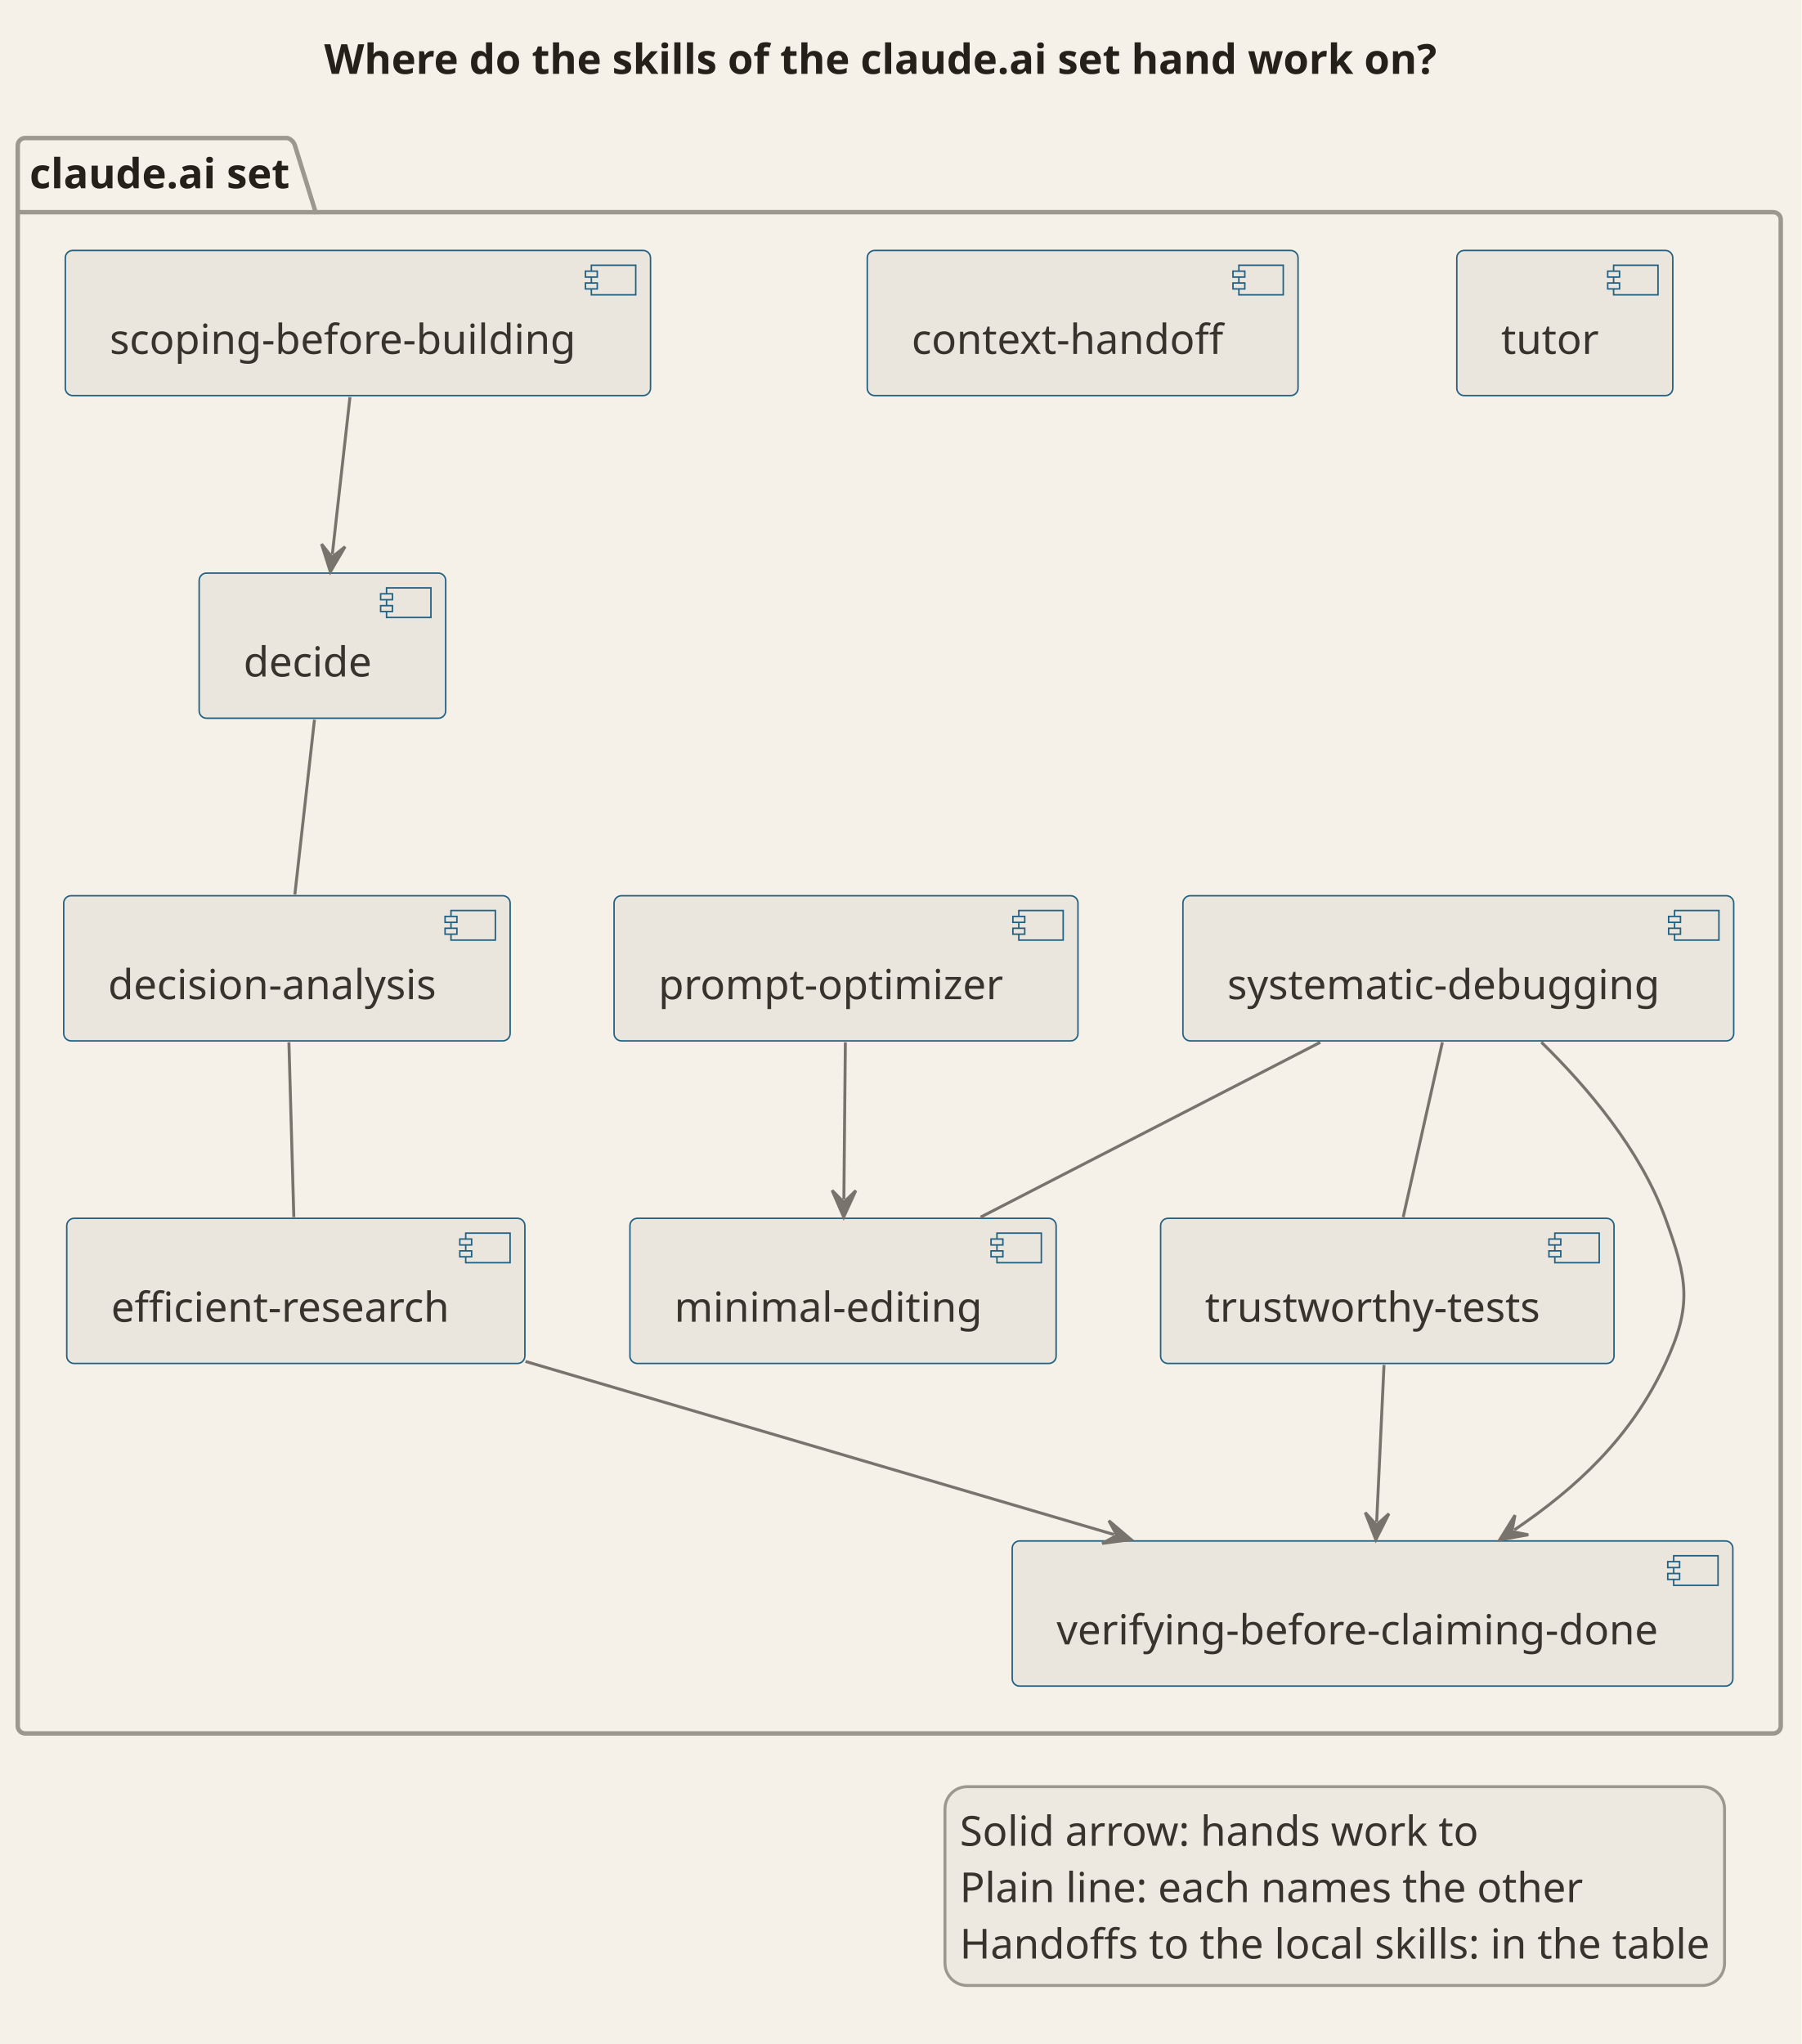
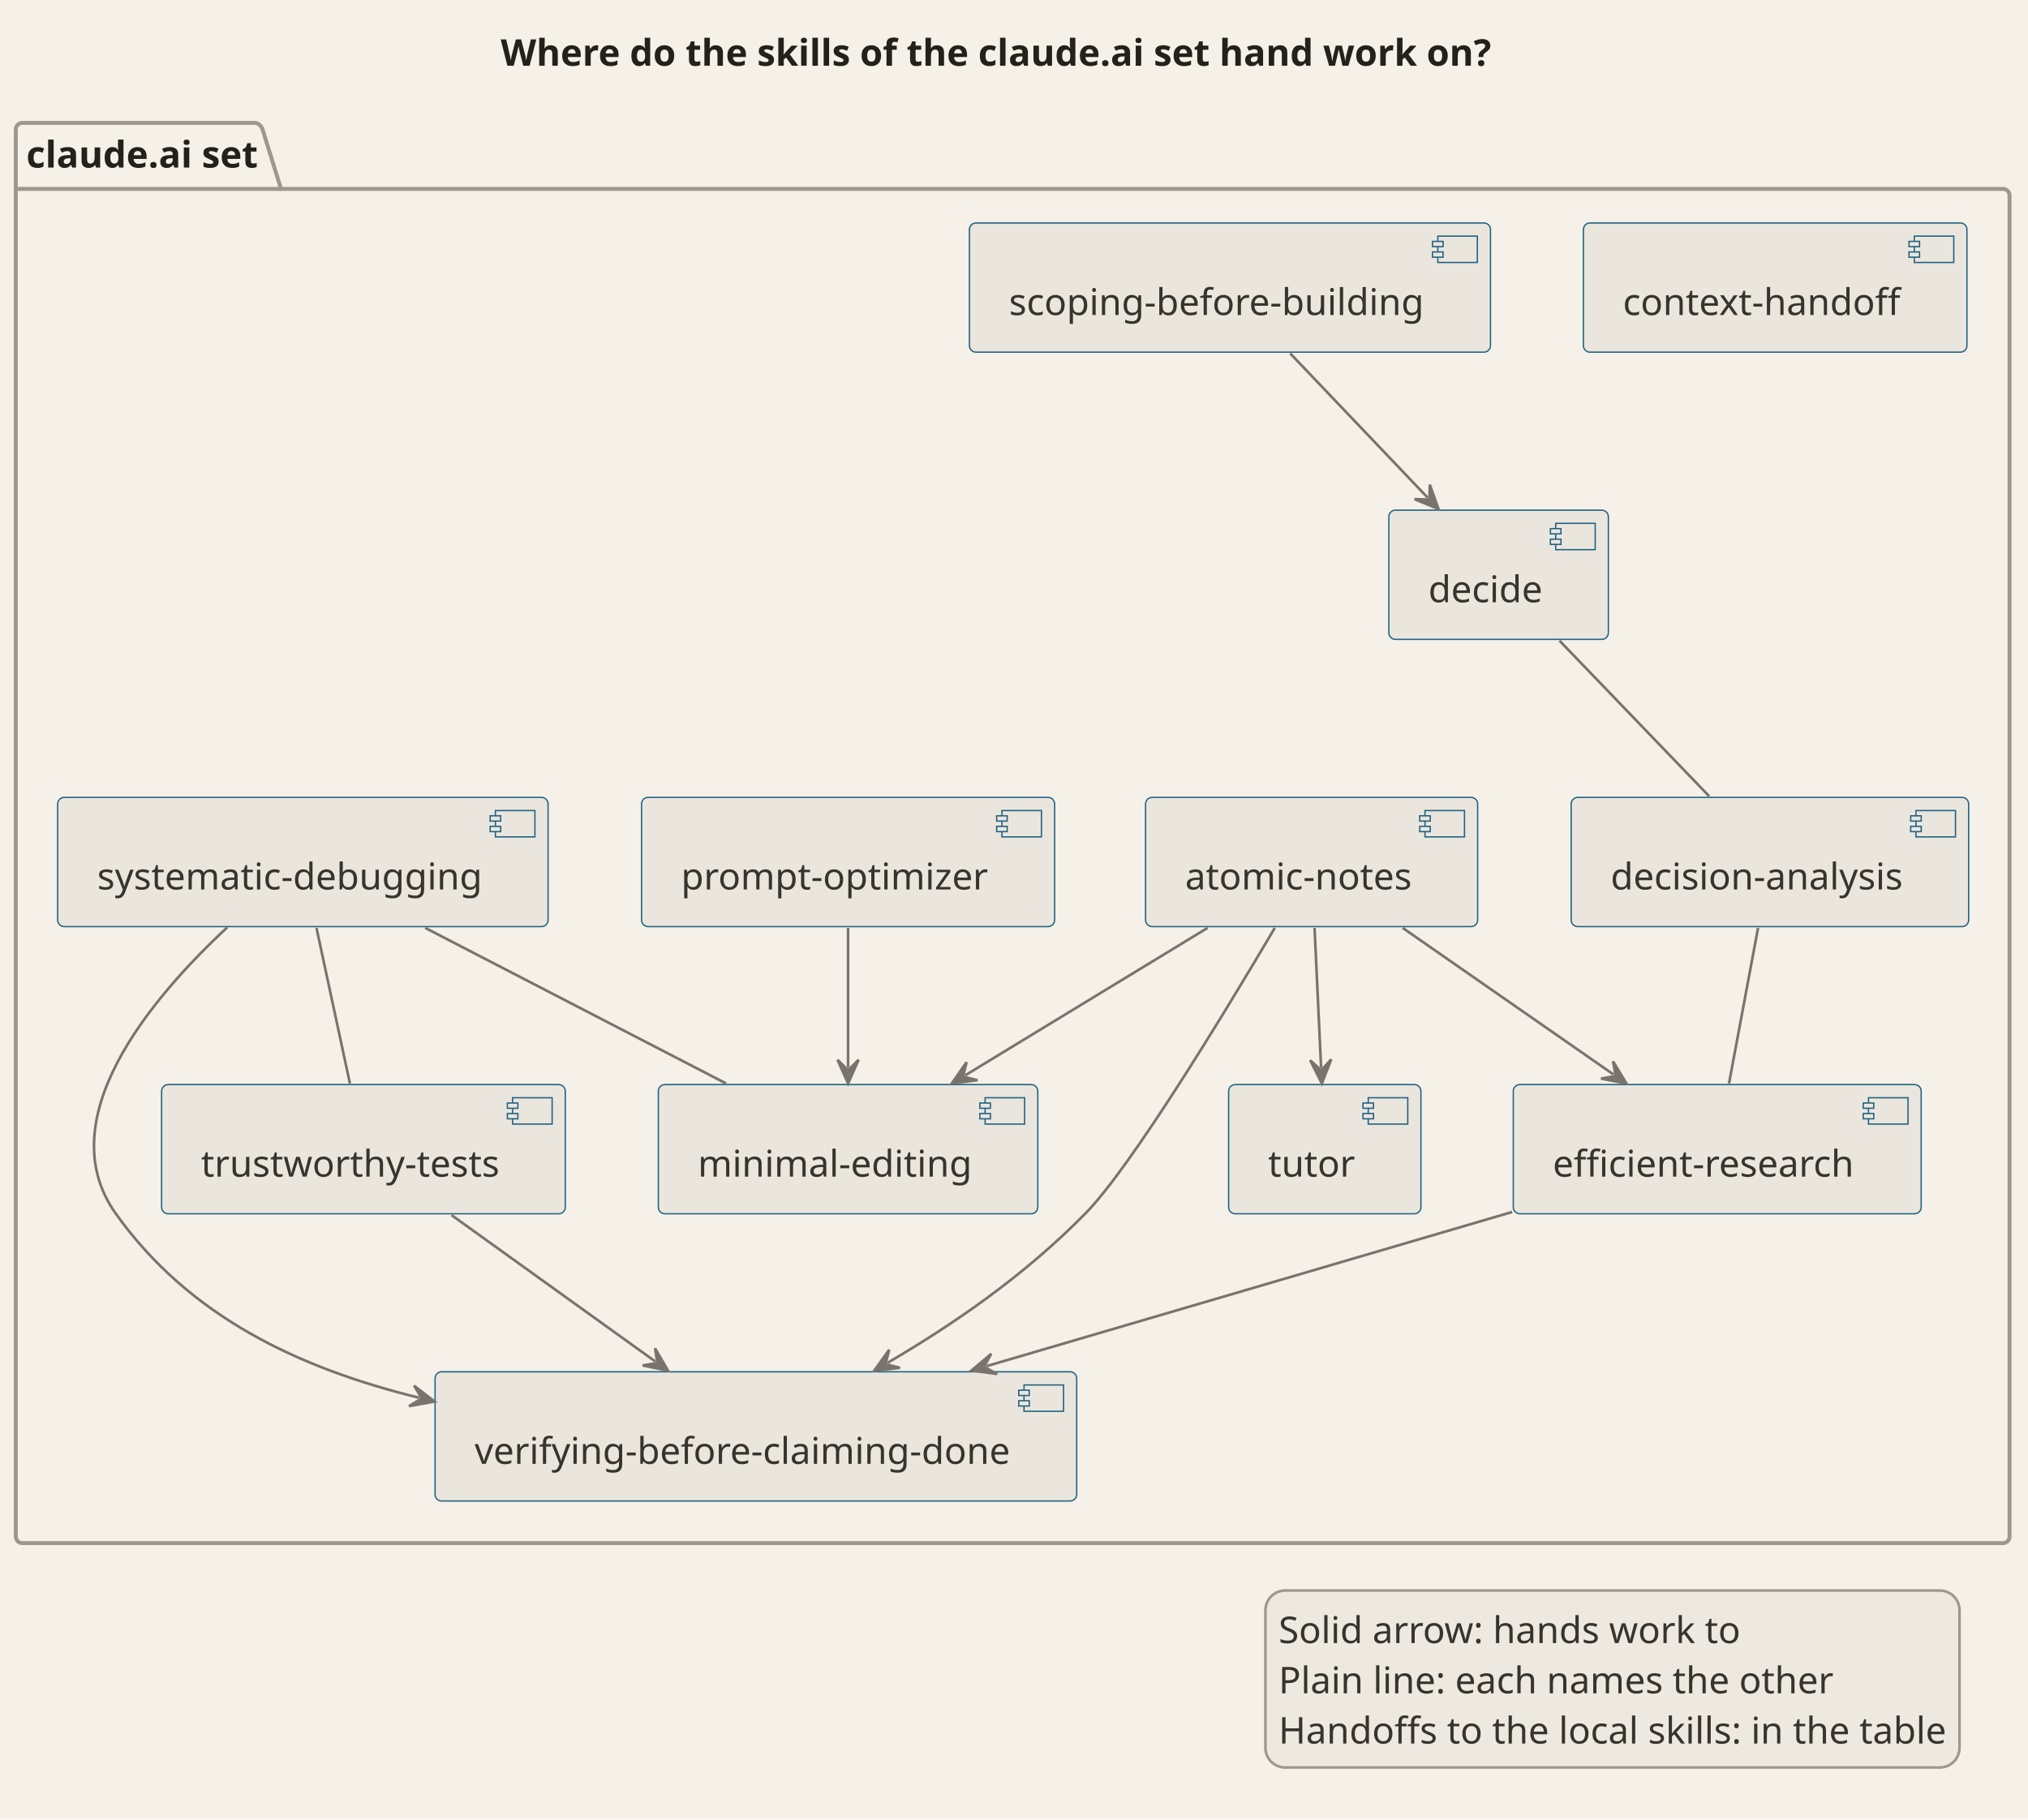
- <svg xmlns="http://www.w3.org/2000/svg" contentStyleType="text/css" data-diagram-type="DESCRIPTION" height="691px" preserveAspectRatio="none" style="width:609px;height:691px;background:#F5F1E8;" version="1.1" viewBox="0 0 609 691" width="609px" zoomAndPan="magnify">
+ <svg xmlns="http://www.w3.org/2000/svg" contentStyleType="text/css" data-diagram-type="DESCRIPTION" height="691px" preserveAspectRatio="none" style="width:770px;height:691px;background:#F5F1E8;" version="1.1" viewBox="0 0 770 691" width="770px" zoomAndPan="magnify">
  <defs />
  <g>
-     <rect fill="#F5F1E8" height="691" style="stroke:none;stroke-width:1;" width="609" x="0" y="0" />
-     <text fill="#24211B" font-family="sans-serif" font-size="14" font-weight="bold" lengthAdjust="spacing" textLength="375.8" x="109.6" y="24.966">Where do the skills of the claude.ai set hand work on?</text>
+     <rect fill="#F5F1E8" height="691" style="stroke:none;stroke-width:1;" width="770" x="0" y="0" />
+     <text fill="#24211B" font-family="sans-serif" font-size="14" font-weight="bold" lengthAdjust="spacing" textLength="375.8" x="190.1" y="24.966">Where do the skills of the claude.ai set hand work on?</text>
    <g class="cluster" data-entity="claude.ai set" data-source-line="4" data-uid="ent0002" id="cluster_claude.ai set">
-       <path d="M8.5,46.67 L97.196,46.67 A3.75,3.75 0 0 1 99.696,49.17 L106.696,71.738 L599.5,71.738 A2.5,2.5 0 0 1 602,74.238 L602,583.51 A2.5,2.5 0 0 1 599.5,586.01 L8.5,586.01 A2.5,2.5 0 0 1 6,583.51 L6,49.17 A2.5,2.5 0 0 1 8.5,46.67" fill="#F5F1E8" style="stroke:#9C9890;stroke-width:1.5;" />
+       <path d="M8.5,46.67 L97.196,46.67 A3.75,3.75 0 0 1 99.696,49.17 L106.696,71.738 L760.5,71.738 A2.5,2.5 0 0 1 763,74.238 L763,583.51 A2.5,2.5 0 0 1 760.5,586.01 L8.5,586.01 A2.5,2.5 0 0 1 6,583.51 L6,49.17 A2.5,2.5 0 0 1 8.5,46.67" fill="#F5F1E8" style="stroke:#9C9890;stroke-width:1.5;" />
      <line style="stroke:#9C9890;stroke-width:1.5;" x1="6" x2="106.696" y1="71.738" y2="71.738" />
      <text fill="#24211B" font-family="sans-serif" font-size="14" font-weight="bold" lengthAdjust="spacing" textLength="87.696" x="10" y="63.636">claude.ai set</text>
    </g>
    <g class="entity" data-entity="scoping" data-source-line="5" data-uid="ent0003" id="entity_scoping">
-       <rect fill="#EAE6DD" height="49.068" rx="2.5" ry="2.5" style="stroke:#216183;stroke-width:0.5;" width="197.835" x="22.08" y="84.67" />
-       <rect fill="#EAE6DD" height="10" style="stroke:#216183;stroke-width:0.5;" width="15" x="199.915" y="89.67" />
-       <rect fill="#EAE6DD" height="2" style="stroke:#216183;stroke-width:0.5;" width="4" x="197.915" y="91.67" />
-       <rect fill="#EAE6DD" height="2" style="stroke:#216183;stroke-width:0.5;" width="4" x="197.915" y="95.67" />
-       <text fill="#37342D" font-family="sans-serif" font-size="14" lengthAdjust="spacing" textLength="157.835" x="37.08" y="119.636">scoping-before-building</text>
+       <rect fill="#EAE6DD" height="49.068" rx="2.5" ry="2.5" style="stroke:#216183;stroke-width:0.5;" width="197.835" x="368.08" y="84.67" />
+       <rect fill="#EAE6DD" height="10" style="stroke:#216183;stroke-width:0.5;" width="15" x="545.915" y="89.67" />
+       <rect fill="#EAE6DD" height="2" style="stroke:#216183;stroke-width:0.5;" width="4" x="543.915" y="91.67" />
+       <rect fill="#EAE6DD" height="2" style="stroke:#216183;stroke-width:0.5;" width="4" x="543.915" y="95.67" />
+       <text fill="#37342D" font-family="sans-serif" font-size="14" lengthAdjust="spacing" textLength="157.835" x="383.08" y="119.636">scoping-before-building</text>
    </g>
    <g class="entity" data-entity="decide" data-source-line="6" data-uid="ent0004" id="entity_decide">
-       <rect fill="#EAE6DD" height="49.068" rx="2.5" ry="2.5" style="stroke:#216183;stroke-width:0.5;" width="83.344" x="67.33" y="193.74" />
-       <rect fill="#EAE6DD" height="10" style="stroke:#216183;stroke-width:0.5;" width="15" x="130.674" y="198.74" />
-       <rect fill="#EAE6DD" height="2" style="stroke:#216183;stroke-width:0.5;" width="4" x="128.674" y="200.74" />
-       <rect fill="#EAE6DD" height="2" style="stroke:#216183;stroke-width:0.5;" width="4" x="128.674" y="204.74" />
-       <text fill="#37342D" font-family="sans-serif" font-size="14" lengthAdjust="spacing" textLength="43.344" x="82.33" y="228.706">decide</text>
+       <rect fill="#EAE6DD" height="49.068" rx="2.5" ry="2.5" style="stroke:#216183;stroke-width:0.5;" width="83.344" x="527.33" y="193.74" />
+       <rect fill="#EAE6DD" height="10" style="stroke:#216183;stroke-width:0.5;" width="15" x="590.674" y="198.74" />
+       <rect fill="#EAE6DD" height="2" style="stroke:#216183;stroke-width:0.5;" width="4" x="588.674" y="200.74" />
+       <rect fill="#EAE6DD" height="2" style="stroke:#216183;stroke-width:0.5;" width="4" x="588.674" y="204.74" />
+       <text fill="#37342D" font-family="sans-serif" font-size="14" lengthAdjust="spacing" textLength="43.344" x="542.33" y="228.706">decide</text>
    </g>
    <g class="entity" data-entity="analysis" data-source-line="7" data-uid="ent0005" id="entity_analysis">
-       <rect fill="#EAE6DD" height="49.068" rx="2.5" ry="2.5" style="stroke:#216183;stroke-width:0.5;" width="150.922" x="21.54" y="302.81" />
-       <rect fill="#EAE6DD" height="10" style="stroke:#216183;stroke-width:0.5;" width="15" x="152.462" y="307.81" />
-       <rect fill="#EAE6DD" height="2" style="stroke:#216183;stroke-width:0.5;" width="4" x="150.462" y="309.81" />
-       <rect fill="#EAE6DD" height="2" style="stroke:#216183;stroke-width:0.5;" width="4" x="150.462" y="313.81" />
-       <text fill="#37342D" font-family="sans-serif" font-size="14" lengthAdjust="spacing" textLength="110.922" x="36.54" y="337.776">decision-analysis</text>
+       <rect fill="#EAE6DD" height="49.068" rx="2.5" ry="2.5" style="stroke:#216183;stroke-width:0.5;" width="150.922" x="596.54" y="302.81" />
+       <rect fill="#EAE6DD" height="10" style="stroke:#216183;stroke-width:0.5;" width="15" x="727.462" y="307.81" />
+       <rect fill="#EAE6DD" height="2" style="stroke:#216183;stroke-width:0.5;" width="4" x="725.462" y="309.81" />
+       <rect fill="#EAE6DD" height="2" style="stroke:#216183;stroke-width:0.5;" width="4" x="725.462" y="313.81" />
+       <text fill="#37342D" font-family="sans-serif" font-size="14" lengthAdjust="spacing" textLength="110.922" x="611.54" y="337.776">decision-analysis</text>
    </g>
    <g class="entity" data-entity="research" data-source-line="8" data-uid="ent0006" id="entity_research">
-       <rect fill="#EAE6DD" height="49.068" rx="2.5" ry="2.5" style="stroke:#216183;stroke-width:0.5;" width="154.869" x="22.57" y="411.87" />
-       <rect fill="#EAE6DD" height="10" style="stroke:#216183;stroke-width:0.5;" width="15" x="157.44" y="416.87" />
-       <rect fill="#EAE6DD" height="2" style="stroke:#216183;stroke-width:0.5;" width="4" x="155.44" y="418.87" />
-       <rect fill="#EAE6DD" height="2" style="stroke:#216183;stroke-width:0.5;" width="4" x="155.44" y="422.87" />
-       <text fill="#37342D" font-family="sans-serif" font-size="14" lengthAdjust="spacing" textLength="114.87" x="37.57" y="446.836">efficient-research</text>
+       <rect fill="#EAE6DD" height="49.068" rx="2.5" ry="2.5" style="stroke:#216183;stroke-width:0.5;" width="154.869" x="574.57" y="411.87" />
+       <rect fill="#EAE6DD" height="10" style="stroke:#216183;stroke-width:0.5;" width="15" x="709.439" y="416.87" />
+       <rect fill="#EAE6DD" height="2" style="stroke:#216183;stroke-width:0.5;" width="4" x="707.439" y="418.87" />
+       <rect fill="#EAE6DD" height="2" style="stroke:#216183;stroke-width:0.5;" width="4" x="707.439" y="422.87" />
+       <text fill="#37342D" font-family="sans-serif" font-size="14" lengthAdjust="spacing" textLength="114.87" x="589.57" y="446.836">efficient-research</text>
    </g>
    <g class="entity" data-entity="prompt" data-source-line="9" data-uid="ent0007" id="entity_prompt">
-       <rect fill="#EAE6DD" height="49.068" rx="2.5" ry="2.5" style="stroke:#216183;stroke-width:0.5;" width="156.83" x="207.59" y="302.81" />
-       <rect fill="#EAE6DD" height="10" style="stroke:#216183;stroke-width:0.5;" width="15" x="344.42" y="307.81" />
-       <rect fill="#EAE6DD" height="2" style="stroke:#216183;stroke-width:0.5;" width="4" x="342.42" y="309.81" />
-       <rect fill="#EAE6DD" height="2" style="stroke:#216183;stroke-width:0.5;" width="4" x="342.42" y="313.81" />
-       <text fill="#37342D" font-family="sans-serif" font-size="14" lengthAdjust="spacing" textLength="116.83" x="222.59" y="337.776">prompt-optimizer</text>
+       <rect fill="#EAE6DD" height="49.068" rx="2.5" ry="2.5" style="stroke:#216183;stroke-width:0.5;" width="156.83" x="243.59" y="302.81" />
+       <rect fill="#EAE6DD" height="10" style="stroke:#216183;stroke-width:0.5;" width="15" x="380.42" y="307.81" />
+       <rect fill="#EAE6DD" height="2" style="stroke:#216183;stroke-width:0.5;" width="4" x="378.42" y="309.81" />
+       <rect fill="#EAE6DD" height="2" style="stroke:#216183;stroke-width:0.5;" width="4" x="378.42" y="313.81" />
+       <text fill="#37342D" font-family="sans-serif" font-size="14" lengthAdjust="spacing" textLength="116.83" x="258.59" y="337.776">prompt-optimizer</text>
    </g>
    <g class="entity" data-entity="editing" data-source-line="10" data-uid="ent0008" id="entity_editing">
-       <rect fill="#EAE6DD" height="49.068" rx="2.5" ry="2.5" style="stroke:#216183;stroke-width:0.5;" width="144.076" x="212.96" y="411.87" />
-       <rect fill="#EAE6DD" height="10" style="stroke:#216183;stroke-width:0.5;" width="15" x="337.036" y="416.87" />
-       <rect fill="#EAE6DD" height="2" style="stroke:#216183;stroke-width:0.5;" width="4" x="335.036" y="418.87" />
-       <rect fill="#EAE6DD" height="2" style="stroke:#216183;stroke-width:0.5;" width="4" x="335.036" y="422.87" />
-       <text fill="#37342D" font-family="sans-serif" font-size="14" lengthAdjust="spacing" textLength="104.076" x="227.96" y="446.836">minimal-editing</text>
+       <rect fill="#EAE6DD" height="49.068" rx="2.5" ry="2.5" style="stroke:#216183;stroke-width:0.5;" width="144.076" x="249.96" y="411.87" />
+       <rect fill="#EAE6DD" height="10" style="stroke:#216183;stroke-width:0.5;" width="15" x="374.036" y="416.87" />
+       <rect fill="#EAE6DD" height="2" style="stroke:#216183;stroke-width:0.5;" width="4" x="372.036" y="418.87" />
+       <rect fill="#EAE6DD" height="2" style="stroke:#216183;stroke-width:0.5;" width="4" x="372.036" y="422.87" />
+       <text fill="#37342D" font-family="sans-serif" font-size="14" lengthAdjust="spacing" textLength="104.076" x="264.96" y="446.836">minimal-editing</text>
    </g>
    <g class="entity" data-entity="debug" data-source-line="11" data-uid="ent0009" id="entity_debug">
-       <rect fill="#EAE6DD" height="49.068" rx="2.5" ry="2.5" style="stroke:#216183;stroke-width:0.5;" width="186.201" x="399.9" y="302.81" />
-       <rect fill="#EAE6DD" height="10" style="stroke:#216183;stroke-width:0.5;" width="15" x="566.101" y="307.81" />
-       <rect fill="#EAE6DD" height="2" style="stroke:#216183;stroke-width:0.5;" width="4" x="564.101" y="309.81" />
-       <rect fill="#EAE6DD" height="2" style="stroke:#216183;stroke-width:0.5;" width="4" x="564.101" y="313.81" />
-       <text fill="#37342D" font-family="sans-serif" font-size="14" lengthAdjust="spacing" textLength="146.201" x="414.9" y="337.776">systematic-debugging</text>
+       <rect fill="#EAE6DD" height="49.068" rx="2.5" ry="2.5" style="stroke:#216183;stroke-width:0.5;" width="186.201" x="21.9" y="302.81" />
+       <rect fill="#EAE6DD" height="10" style="stroke:#216183;stroke-width:0.5;" width="15" x="188.101" y="307.81" />
+       <rect fill="#EAE6DD" height="2" style="stroke:#216183;stroke-width:0.5;" width="4" x="186.101" y="309.81" />
+       <rect fill="#EAE6DD" height="2" style="stroke:#216183;stroke-width:0.5;" width="4" x="186.101" y="313.81" />
+       <text fill="#37342D" font-family="sans-serif" font-size="14" lengthAdjust="spacing" textLength="146.201" x="36.9" y="337.776">systematic-debugging</text>
    </g>
    <g class="entity" data-entity="tests" data-source-line="12" data-uid="ent0010" id="entity_tests">
-       <rect fill="#EAE6DD" height="49.068" rx="2.5" ry="2.5" style="stroke:#216183;stroke-width:0.5;" width="153.274" x="392.36" y="411.87" />
-       <rect fill="#EAE6DD" height="10" style="stroke:#216183;stroke-width:0.5;" width="15" x="525.634" y="416.87" />
-       <rect fill="#EAE6DD" height="2" style="stroke:#216183;stroke-width:0.5;" width="4" x="523.634" y="418.87" />
-       <rect fill="#EAE6DD" height="2" style="stroke:#216183;stroke-width:0.5;" width="4" x="523.634" y="422.87" />
-       <text fill="#37342D" font-family="sans-serif" font-size="14" lengthAdjust="spacing" textLength="113.274" x="407.36" y="446.836">trustworthy-tests</text>
+       <rect fill="#EAE6DD" height="49.068" rx="2.5" ry="2.5" style="stroke:#216183;stroke-width:0.5;" width="153.274" x="61.36" y="411.87" />
+       <rect fill="#EAE6DD" height="10" style="stroke:#216183;stroke-width:0.5;" width="15" x="194.634" y="416.87" />
+       <rect fill="#EAE6DD" height="2" style="stroke:#216183;stroke-width:0.5;" width="4" x="192.634" y="418.87" />
+       <rect fill="#EAE6DD" height="2" style="stroke:#216183;stroke-width:0.5;" width="4" x="192.634" y="422.87" />
+       <text fill="#37342D" font-family="sans-serif" font-size="14" lengthAdjust="spacing" textLength="113.274" x="76.36" y="446.836">trustworthy-tests</text>
    </g>
    <g class="entity" data-entity="verify" data-source-line="13" data-uid="ent0011" id="entity_verify">
-       <rect fill="#EAE6DD" height="49.068" rx="2.5" ry="2.5" style="stroke:#216183;stroke-width:0.5;" width="243.615" x="342.19" y="520.94" />
-       <rect fill="#EAE6DD" height="10" style="stroke:#216183;stroke-width:0.5;" width="15" x="565.805" y="525.94" />
-       <rect fill="#EAE6DD" height="2" style="stroke:#216183;stroke-width:0.5;" width="4" x="563.805" y="527.94" />
-       <rect fill="#EAE6DD" height="2" style="stroke:#216183;stroke-width:0.5;" width="4" x="563.805" y="531.94" />
-       <text fill="#37342D" font-family="sans-serif" font-size="14" lengthAdjust="spacing" textLength="203.615" x="357.19" y="555.906">verifying-before-claiming-done</text>
+       <rect fill="#EAE6DD" height="49.068" rx="2.5" ry="2.5" style="stroke:#216183;stroke-width:0.5;" width="243.615" x="165.19" y="520.94" />
+       <rect fill="#EAE6DD" height="10" style="stroke:#216183;stroke-width:0.5;" width="15" x="388.805" y="525.94" />
+       <rect fill="#EAE6DD" height="2" style="stroke:#216183;stroke-width:0.5;" width="4" x="386.805" y="527.94" />
+       <rect fill="#EAE6DD" height="2" style="stroke:#216183;stroke-width:0.5;" width="4" x="386.805" y="531.94" />
+       <text fill="#37342D" font-family="sans-serif" font-size="14" lengthAdjust="spacing" textLength="203.615" x="180.19" y="555.906">verifying-before-claiming-done</text>
    </g>
    <g class="entity" data-entity="handoff" data-source-line="14" data-uid="ent0012" id="entity_handoff">
-       <rect fill="#EAE6DD" height="49.068" rx="2.5" ry="2.5" style="stroke:#216183;stroke-width:0.5;" width="145.63" x="293.19" y="84.67" />
-       <rect fill="#EAE6DD" height="10" style="stroke:#216183;stroke-width:0.5;" width="15" x="418.82" y="89.67" />
-       <rect fill="#EAE6DD" height="2" style="stroke:#216183;stroke-width:0.5;" width="4" x="416.82" y="91.67" />
-       <rect fill="#EAE6DD" height="2" style="stroke:#216183;stroke-width:0.5;" width="4" x="416.82" y="95.67" />
-       <text fill="#37342D" font-family="sans-serif" font-size="14" lengthAdjust="spacing" textLength="105.63" x="308.19" y="119.636">context-handoff</text>
+       <rect fill="#EAE6DD" height="49.068" rx="2.5" ry="2.5" style="stroke:#216183;stroke-width:0.5;" width="145.63" x="601.19" y="84.67" />
+       <rect fill="#EAE6DD" height="10" style="stroke:#216183;stroke-width:0.5;" width="15" x="726.82" y="89.67" />
+       <rect fill="#EAE6DD" height="2" style="stroke:#216183;stroke-width:0.5;" width="4" x="724.82" y="91.67" />
+       <rect fill="#EAE6DD" height="2" style="stroke:#216183;stroke-width:0.5;" width="4" x="724.82" y="95.67" />
+       <text fill="#37342D" font-family="sans-serif" font-size="14" lengthAdjust="spacing" textLength="105.63" x="616.19" y="119.636">context-handoff</text>
    </g>
    <g class="entity" data-entity="tutor" data-source-line="15" data-uid="ent0013" id="entity_tutor">
-       <rect fill="#EAE6DD" height="49.068" rx="2.5" ry="2.5" style="stroke:#216183;stroke-width:0.5;" width="73.012" x="492.49" y="84.67" />
-       <rect fill="#EAE6DD" height="10" style="stroke:#216183;stroke-width:0.5;" width="15" x="545.502" y="89.67" />
-       <rect fill="#EAE6DD" height="2" style="stroke:#216183;stroke-width:0.5;" width="4" x="543.502" y="91.67" />
-       <rect fill="#EAE6DD" height="2" style="stroke:#216183;stroke-width:0.5;" width="4" x="543.502" y="95.67" />
-       <text fill="#37342D" font-family="sans-serif" font-size="14" lengthAdjust="spacing" textLength="33.012" x="507.49" y="119.636">tutor</text>
+       <rect fill="#EAE6DD" height="49.068" rx="2.5" ry="2.5" style="stroke:#216183;stroke-width:0.5;" width="73.012" x="466.49" y="411.87" />
+       <rect fill="#EAE6DD" height="10" style="stroke:#216183;stroke-width:0.5;" width="15" x="519.502" y="416.87" />
+       <rect fill="#EAE6DD" height="2" style="stroke:#216183;stroke-width:0.5;" width="4" x="517.502" y="418.87" />
+       <rect fill="#EAE6DD" height="2" style="stroke:#216183;stroke-width:0.5;" width="4" x="517.502" y="422.87" />
+       <text fill="#37342D" font-family="sans-serif" font-size="14" lengthAdjust="spacing" textLength="33.012" x="481.49" y="446.836">tutor</text>
    </g>
-     <g class="link" data-entity-1="scoping" data-entity-2="decide" data-source-line="19" data-uid="lnk14" id="link_scoping_decide">
-       <path d="M118.31,134.23 C116.33,151.87 114.33,169.748 112.35,187.357" fill="none" id="scoping-to-decide" style="stroke:#78746D;stroke-width:1;" />
-       <polygon fill="#78746D" points="111.68,193.32,116.66,184.823,112.239,188.351,108.711,183.929,111.68,193.32" style="stroke:#78746D;stroke-width:1;" />
+     <g class="entity" data-entity="notes" data-source-line="16" data-uid="ent0014" id="entity_notes">
+       <rect fill="#EAE6DD" height="49.068" rx="2.5" ry="2.5" style="stroke:#216183;stroke-width:0.5;" width="126.086" x="434.96" y="302.81" />
+       <rect fill="#EAE6DD" height="10" style="stroke:#216183;stroke-width:0.5;" width="15" x="541.046" y="307.81" />
+       <rect fill="#EAE6DD" height="2" style="stroke:#216183;stroke-width:0.5;" width="4" x="539.046" y="309.81" />
+       <rect fill="#EAE6DD" height="2" style="stroke:#216183;stroke-width:0.5;" width="4" x="539.046" y="313.81" />
+       <text fill="#37342D" font-family="sans-serif" font-size="14" lengthAdjust="spacing" textLength="86.086" x="449.96" y="337.776">atomic-notes</text>
    </g>
-     <g class="link" data-entity-1="decide" data-entity-2="analysis" data-source-line="20" data-uid="lnk15" id="link_decide_analysis">
-       <path d="M106.31,243.3 C104.33,260.93 101.66,284.78 99.68,302.39" fill="none" id="decide-analysis" style="stroke:#78746D;stroke-width:1;" />
+     <g class="link" data-entity-1="notes" data-entity-2="research" data-source-line="19" data-uid="lnk15" id="link_notes_research">
+       <path d="M532.56,352.37 C557.92,370 587.294,390.425 612.624,408.035" fill="none" id="notes-to-research" style="stroke:#78746D;stroke-width:1;" />
+       <polygon fill="#78746D" points="617.55,411.46,612.444,403.038,613.445,408.606,607.877,409.607,617.55,411.46" style="stroke:#78746D;stroke-width:1;" />
    </g>
-     <g class="link" data-entity-1="analysis" data-entity-2="research" data-source-line="21" data-uid="lnk16" id="link_analysis_research">
-       <path d="M97.67,352.37 C98.17,370 98.84,393.85 99.33,411.46" fill="none" id="analysis-research" style="stroke:#78746D;stroke-width:1;" />
+     <g class="link" data-entity-1="notes" data-entity-2="editing" data-source-line="20" data-uid="lnk16" id="link_notes_editing">
+       <path d="M458.5,352.37 C429.52,370 395.446,390.732 366.496,408.342" fill="none" id="notes-to-editing" style="stroke:#78746D;stroke-width:1;" />
+       <polygon fill="#78746D" points="361.37,411.46,371.138,410.2,365.642,408.861,366.98,403.365,361.37,411.46" style="stroke:#78746D;stroke-width:1;" />
    </g>
-     <g class="link" data-entity-1="research" data-entity-2="verify" data-source-line="22" data-uid="lnk17" id="link_research_verify">
-       <path d="M177.64,460.25 C237.88,477.96 315.394,500.767 376.614,518.777" fill="none" id="research-to-verify" style="stroke:#78746D;stroke-width:1;" />
-       <polygon fill="#78746D" points="382.37,520.47,374.865,514.092,377.573,519.059,372.607,521.767,382.37,520.47" style="stroke:#78746D;stroke-width:1;" />
+     <g class="link" data-entity-1="notes" data-entity-2="tutor" data-source-line="21" data-uid="lnk17" id="link_notes_tutor">
+       <path d="M499.12,352.37 C499.95,370 500.781,387.856 501.601,405.466" fill="none" id="notes-to-tutor" style="stroke:#78746D;stroke-width:1;" />
+       <polygon fill="#78746D" points="501.88,411.46,505.457,402.284,501.647,406.465,497.466,402.656,501.88,411.46" style="stroke:#78746D;stroke-width:1;" />
    </g>
-     <g class="link" data-entity-1="prompt" data-entity-2="editing" data-source-line="23" data-uid="lnk18" id="link_prompt_editing">
-       <path d="M285.78,352.37 C285.61,370 285.448,387.85 285.278,405.46" fill="none" id="prompt-to-editing" style="stroke:#78746D;stroke-width:1;" />
-       <polygon fill="#78746D" points="285.22,411.46,289.307,402.499,285.268,406.46,281.307,402.422,285.22,411.46" style="stroke:#78746D;stroke-width:1;" />
+     <g class="link" data-entity-1="notes" data-entity-2="verify" data-source-line="22" data-uid="lnk18" id="link_notes_verify">
+       <path d="M484.02,352.37 C464.42,385.59 429.25,443.46 412,460.94 C388.54,484.73 362.461,502.567 337.071,517.507" fill="none" id="notes-to-verify" style="stroke:#78746D;stroke-width:1;" />
+       <polygon fill="#78746D" points="331.9,520.55,341.685,519.433,336.209,518.014,337.628,512.538,331.9,520.55" style="stroke:#78746D;stroke-width:1;" />
    </g>
-     <g class="link" data-entity-1="debug" data-entity-2="editing" data-source-line="24" data-uid="lnk19" id="link_debug_editing">
-       <path d="M446.32,352.37 C412.06,370 365.74,393.85 331.52,411.46" fill="none" id="debug-editing" style="stroke:#78746D;stroke-width:1;" />
+     <g class="link" data-entity-1="scoping" data-entity-2="decide" data-source-line="24" data-uid="lnk19" id="link_scoping_decide">
+       <path d="M489.89,134.23 C506.69,151.87 525.26,171.367 542.05,188.977" fill="none" id="scoping-to-decide" style="stroke:#78746D;stroke-width:1;" />
+       <polygon fill="#78746D" points="546.19,193.32,542.875,184.046,542.74,189.701,537.085,189.566,546.19,193.32" style="stroke:#78746D;stroke-width:1;" />
    </g>
-     <g class="link" data-entity-1="debug" data-entity-2="tests" data-source-line="25" data-uid="lnk20" id="link_debug_tests">
-       <path d="M487.61,352.37 C483.66,370 478.32,393.85 474.37,411.46" fill="none" id="debug-tests" style="stroke:#78746D;stroke-width:1;" />
+     <g class="link" data-entity-1="decide" data-entity-2="analysis" data-source-line="25" data-uid="lnk20" id="link_decide_analysis">
+       <path d="M592.12,243.3 C609.08,260.93 632.02,284.78 648.96,302.39" fill="none" id="decide-analysis" style="stroke:#78746D;stroke-width:1;" />
    </g>
-     <g class="link" data-entity-1="debug" data-entity-2="verify" data-source-line="26" data-uid="lnk21" id="link_debug_verify">
-       <path d="M521.07,352.33 C536.67,367.58 554.59,388.76 563,411.87 C570.45,432.37 572.19,441.16 563,460.94 C551.34,486.03 532.996,502.922 511.926,517.212" fill="none" id="debug-to-verify" style="stroke:#78746D;stroke-width:1;" />
-       <polygon fill="#78746D" points="506.96,520.58,516.654,518.839,511.098,517.773,512.163,512.218,506.96,520.58" style="stroke:#78746D;stroke-width:1;" />
+     <g class="link" data-entity-1="analysis" data-entity-2="research" data-source-line="26" data-uid="lnk21" id="link_analysis_research">
+       <path d="M667.51,352.37 C664.22,370 659.76,393.85 656.47,411.46" fill="none" id="analysis-research" style="stroke:#78746D;stroke-width:1;" />
    </g>
-     <g class="link" data-entity-1="tests" data-entity-2="verify" data-source-line="27" data-uid="lnk22" id="link_tests_verify">
-       <path d="M467.88,461.44 C467.05,479.07 466.219,496.916 465.399,514.536" fill="none" id="tests-to-verify" style="stroke:#78746D;stroke-width:1;" />
-       <polygon fill="#78746D" points="465.12,520.53,469.534,511.726,465.352,515.535,461.543,511.354,465.12,520.53" style="stroke:#78746D;stroke-width:1;" />
+     <g class="link" data-entity-1="research" data-entity-2="verify" data-source-line="27" data-uid="lnk22" id="link_research_verify">
+       <path d="M574.15,460.25 C513.74,477.96 435.997,500.771 374.607,518.781" fill="none" id="research-to-verify" style="stroke:#78746D;stroke-width:1;" />
+       <polygon fill="#78746D" points="368.85,520.47,378.612,521.775,373.648,519.062,376.36,514.098,368.85,520.47" style="stroke:#78746D;stroke-width:1;" />
    </g>
-     <rect fill="#EDE9E1" height="67.204" rx="7.5" ry="7.5" style="stroke:#9C9890;stroke-width:1;" width="263.539" x="319.461" y="604.01" />
-     <text fill="#37342D" font-family="sans-serif" font-size="14" lengthAdjust="spacing" textLength="175.923" x="324.461" y="623.976">Solid arrow: hands work to</text>
-     <text fill="#37342D" font-family="sans-serif" font-size="14" lengthAdjust="spacing" textLength="210.699" x="324.461" y="643.044">Plain line: each names the other</text>
-     <text fill="#37342D" font-family="sans-serif" font-size="14" lengthAdjust="spacing" textLength="253.539" x="324.461" y="662.112">Handoffs to the local skills: in the table</text>
+     <g class="link" data-entity-1="prompt" data-entity-2="editing" data-source-line="28" data-uid="lnk23" id="link_prompt_editing">
+       <path d="M322,352.37 C322,370 322,387.85 322,405.46" fill="none" id="prompt-to-editing" style="stroke:#78746D;stroke-width:1;" />
+       <polygon fill="#78746D" points="322,411.46,326,402.46,322,406.46,318,402.46,322,411.46" style="stroke:#78746D;stroke-width:1;" />
+     </g>
+     <g class="link" data-entity-1="debug" data-entity-2="editing" data-source-line="29" data-uid="lnk24" id="link_debug_editing">
+       <path d="M161.45,352.37 C195.55,370 241.65,393.85 275.7,411.46" fill="none" id="debug-editing" style="stroke:#78746D;stroke-width:1;" />
+     </g>
+     <g class="link" data-entity-1="debug" data-entity-2="tests" data-source-line="30" data-uid="lnk25" id="link_debug_tests">
+       <path d="M120.16,352.37 C123.95,370 129.07,393.85 132.86,411.46" fill="none" id="debug-tests" style="stroke:#78746D;stroke-width:1;" />
+     </g>
+     <g class="link" data-entity-1="debug" data-entity-2="verify" data-source-line="31" data-uid="lnk26" id="link_debug_verify">
+       <path d="M86.3,352.16 C56.83,379.56 18.59,425.34 44,460.94 C71.92,500.07 113.562,519.631 159.173,530.812" fill="none" id="debug-to-verify" style="stroke:#78746D;stroke-width:1;" />
+       <polygon fill="#78746D" points="165,532.24,157.211,526.212,160.144,531.049,155.306,533.982,165,532.24" style="stroke:#78746D;stroke-width:1;" />
+     </g>
+     <g class="link" data-entity-1="tests" data-entity-2="verify" data-source-line="32" data-uid="lnk27" id="link_tests_verify">
+       <path d="M171.44,461.44 C195.98,479.07 224.288,499.408 248.798,517.028" fill="none" id="tests-to-verify" style="stroke:#78746D;stroke-width:1;" />
+       <polygon fill="#78746D" points="253.67,520.53,248.697,512.029,249.61,517.611,244.028,518.524,253.67,520.53" style="stroke:#78746D;stroke-width:1;" />
+     </g>
+     <rect fill="#EDE9E1" height="67.204" rx="7.5" ry="7.5" style="stroke:#9C9890;stroke-width:1;" width="263.539" x="480.461" y="604.01" />
+     <text fill="#37342D" font-family="sans-serif" font-size="14" lengthAdjust="spacing" textLength="175.923" x="485.461" y="623.976">Solid arrow: hands work to</text>
+     <text fill="#37342D" font-family="sans-serif" font-size="14" lengthAdjust="spacing" textLength="210.699" x="485.461" y="643.044">Plain line: each names the other</text>
+     <text fill="#37342D" font-family="sans-serif" font-size="14" lengthAdjust="spacing" textLength="253.539" x="485.461" y="662.112">Handoffs to the local skills: in the table</text>
  </g>
</svg>
